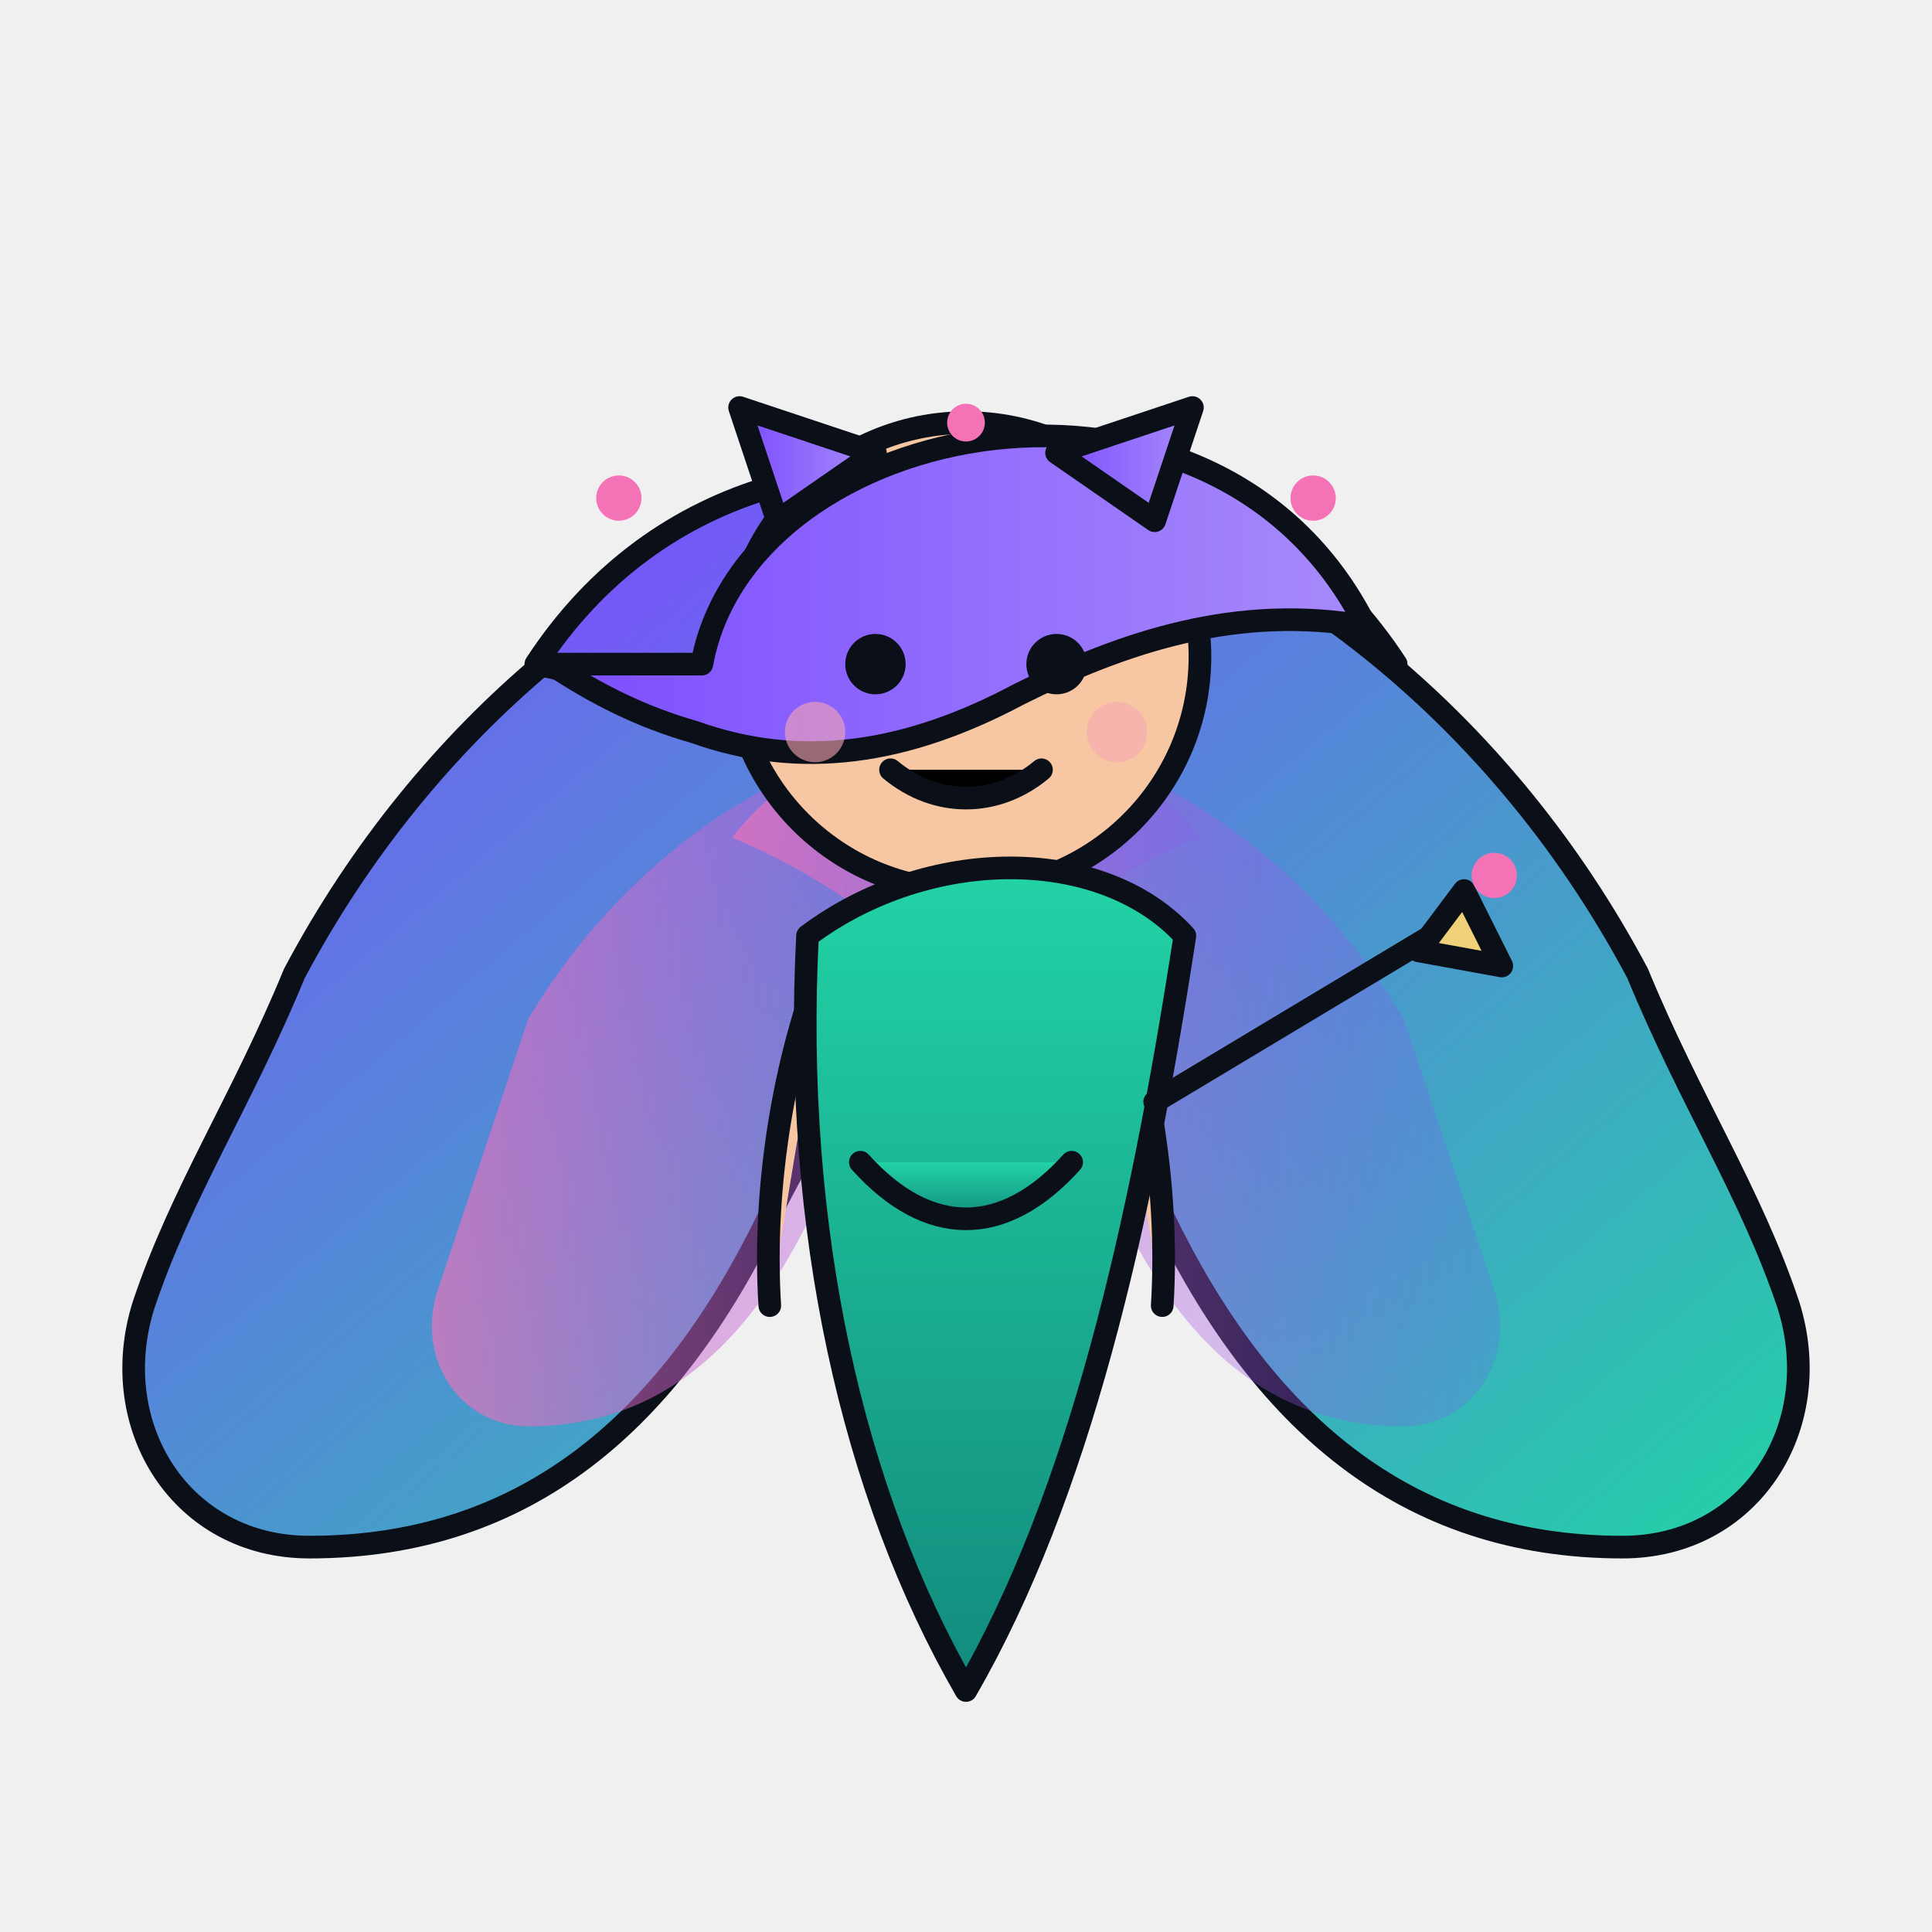
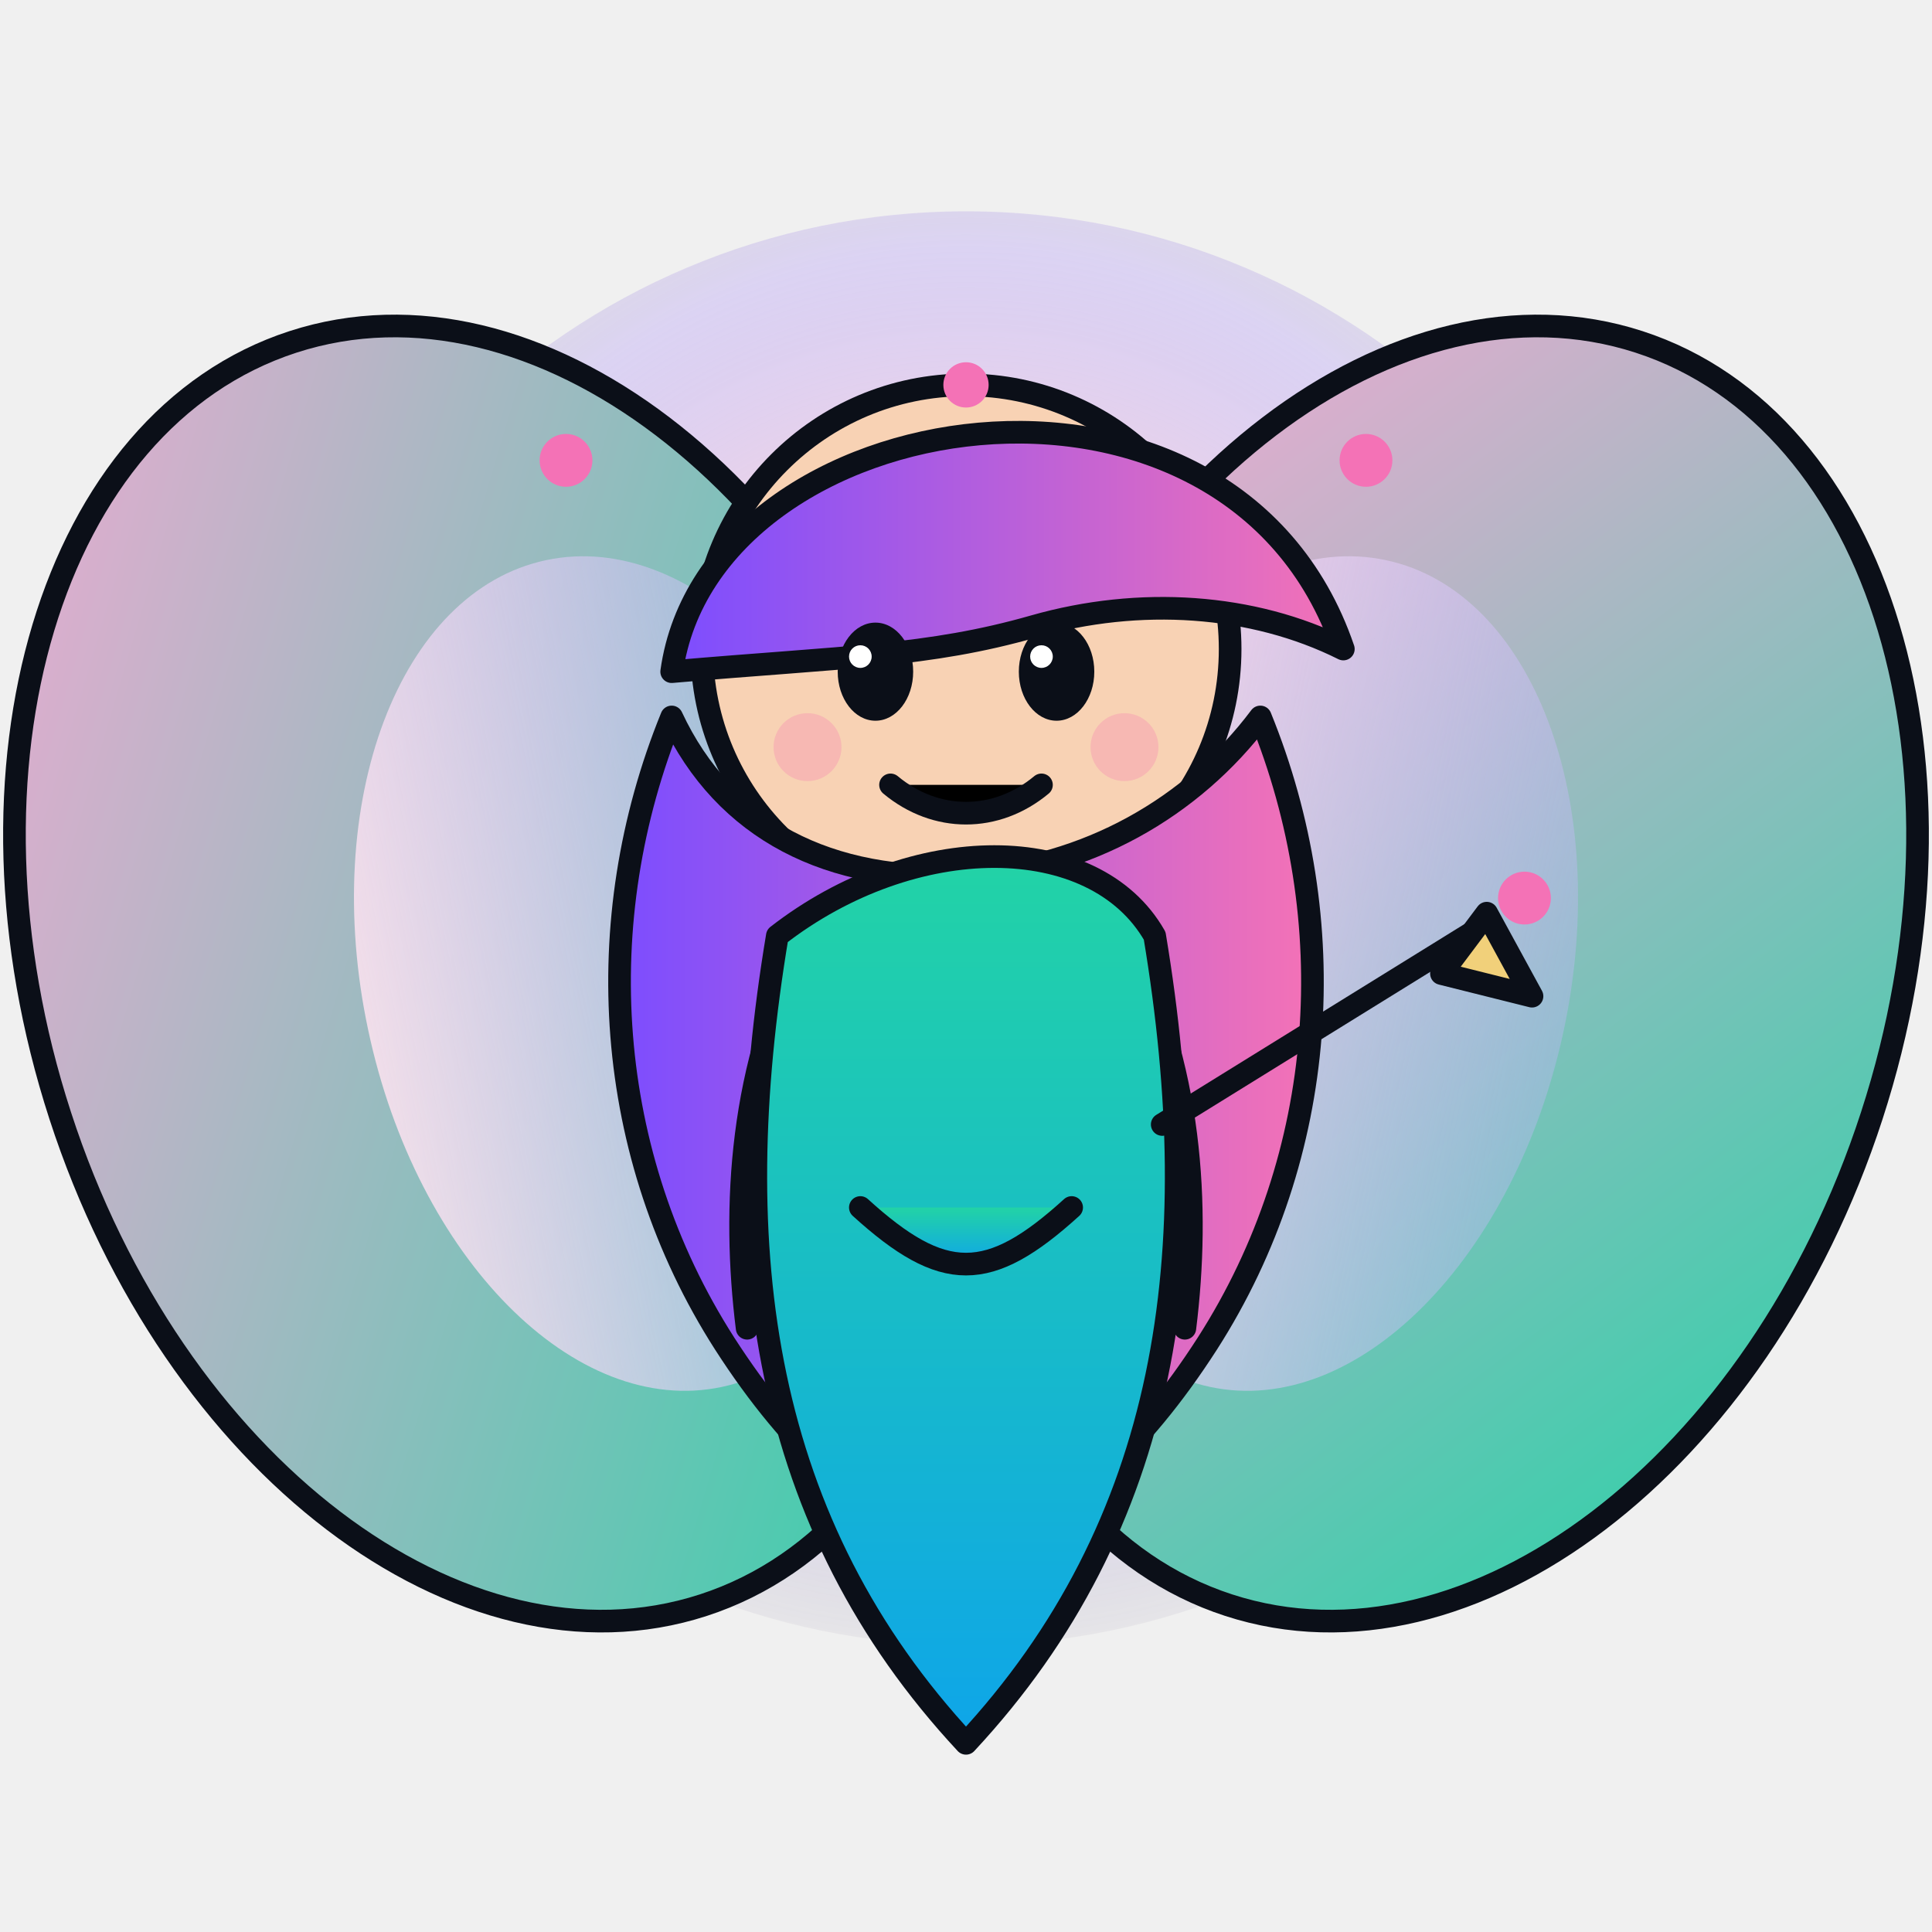
<svg xmlns="http://www.w3.org/2000/svg" viewBox="0 0 512 512">
  <defs>
+     <radialGradient id="auraGrad" cx="0.5" cy="0.45" r="0.6">
+       <stop offset="0" stop-color="#ffffff" stop-opacity="0.75" />
+       <stop offset="0.4" stop-color="#f9a8d4" stop-opacity="0.35" />
+       <stop offset="0.7" stop-color="#7c4dff" stop-opacity="0.18" />
+       <stop offset="1" stop-color="#0b0f18" stop-opacity="0" />
+     </radialGradient>
    <linearGradient id="wingOuter" x1="0" y1="0" x2="1" y2="1">
-       <stop offset="0" stop-color="#7c4dff" />
+       <stop offset="0" stop-color="#f9a8d4" />
      <stop offset="1" stop-color="#22d3a6" />
    </linearGradient>
    <linearGradient id="wingInner" x1="0" y1="0" x2="1" y2="0">
-       <stop offset="0" stop-color="#f472b6" stop-opacity="0.65" />
-       <stop offset="1" stop-color="#7c4dff" stop-opacity="0.2" />
+       <stop offset="0" stop-color="#ffe4f1" stop-opacity="0.85" />
+       <stop offset="1" stop-color="#c7b6ff" stop-opacity="0.35" />
    </linearGradient>
    <linearGradient id="dressGrad" x1="0" y1="0" x2="0" y2="1">
      <stop offset="0" stop-color="#22d3a6" />
-       <stop offset="1" stop-color="#128a7d" />
+       <stop offset="1" stop-color="#0ea5e9" />
    </linearGradient>
    <linearGradient id="hairGrad" x1="0" y1="0" x2="1" y2="0">
      <stop offset="0" stop-color="#7c4dff" />
-       <stop offset="1" stop-color="#a78bfa" />
+       <stop offset="1" stop-color="#f472b6" />
    </linearGradient>
  </defs>
  <style>
    .line { stroke: #0b0f18; stroke-width: 6; stroke-linecap: round; stroke-linejoin: round; }
-     .skin { fill: #f6c7a2; }
+     .skin { fill: #f8d2b4; }
    .hair { fill: url(#hairGrad); }
    .dress { fill: url(#dressGrad); }
    .wing { fill: url(#wingOuter); }
    .wing-inner { fill: url(#wingInner); }
    .eye { fill: #0b0f18; }
+     .eye-light { fill: #ffffff; }
    .cheek { fill: #f7a6b2; opacity: 0.6; }
    .spark { fill: #f472b6; }
    .wand { fill: #f1d07a; }
  </style>
-   <path class="wing line" d="M78 258c70-132 228-180 292-82-72 14-132 78-166 146-26 54-64 88-122 88-34 0-54-32-44-64 10-30 26-54 40-88z" />
-   <path class="wing line" d="M434 258c-70-132-228-180-292-82 72 14 132 78 166 146 26 54 64 88 122 88 34 0 54-32 44-64-10-30-26-54-40-88z" />
-   <path class="wing-inner" d="M140 270c44-74 136-102 178-48-44 18-82 58-104 102-18 36-42 54-74 54-18 0-30-18-24-36 6-18 12-36 24-72z" />
-   <path class="wing-inner" d="M372 270c-44-74-136-102-178-48 44 18 82 58 104 102 18 36 42 54 74 54 18 0 30-18 24-36-6-18-12-36-24-72z" />
-   <circle class="skin line" cx="256" cy="174" r="62" />
-   <path class="hair line" d="M186 176c12-66 136-90 176-10-34-6-64 4-92 18-30 16-58 20-86 10-14-4-26-10-38-18z" />
-   <path class="hair line" d="M206 138l-10-30 36 12z" />
-   <path class="hair line" d="M306 138l10-30-36 12z" />
-   <circle class="eye" cx="232" cy="176" r="8" />
-   <circle class="eye" cx="280" cy="176" r="8" />
-   <circle class="cheek" cx="216" cy="194" r="8" />
-   <circle class="cheek" cx="296" cy="194" r="8" />
-   <path class="line" d="M236 204c12 10 28 10 40 0" />
-   <path class="skin line" d="M220 250c-12 28-18 64-16 96" />
-   <path class="skin line" d="M292 250c12 28 18 64 16 96" />
-   <path class="dress line" d="M214 248c32-24 78-24 100 0-12 78-28 148-58 200-30-52-46-122-42-200z" />
-   <path class="dress line" d="M228 308c18 20 38 20 56 0" />
-   <path class="line" d="M306 292l80-48" />
-   <path class="wand line" d="M388 236l10 20-22-4z" />
-   <circle class="spark" cx="396" cy="232" r="6" />
-   <circle class="spark" cx="164" cy="132" r="6" />
-   <circle class="spark" cx="348" cy="132" r="6" />
-   <circle class="spark" cx="256" cy="112" r="5" />
+   <circle cx="256" cy="246" r="190" fill="url(#auraGrad)" />
+   <ellipse class="wing line" cx="132" cy="258" rx="122" ry="176" transform="rotate(-18 132 258)" />
+   <ellipse class="wing line" cx="380" cy="258" rx="122" ry="176" transform="rotate(18 380 258)" />
+   <ellipse class="wing-inner" cx="168" cy="258" rx="72" ry="112" transform="rotate(-12 168 258)" />
+   <ellipse class="wing-inner" cx="344" cy="258" rx="72" ry="112" transform="rotate(12 344 258)" />
+   <circle class="skin line" cx="256" cy="172" r="70" />
+   <path class="hair line" d="M178 178c10-72 148-94 178-6-24-12-54-14-82-6-28 8-50 8-96 12z" />
+   <path class="hair line" d="M178 190c-22 54-18 116 14 166 18 28 38 46 64 58 26-12 46-30 64-58 32-50 36-112 14-166-18 24-46 40-78 42-36 2-64-12-78-42z" />
+   <ellipse class="eye" cx="232" cy="178" rx="10" ry="13" />
+   <ellipse class="eye" cx="280" cy="178" rx="10" ry="13" />
+   <circle class="eye-light" cx="228" cy="174" r="3" />
+   <circle class="eye-light" cx="276" cy="174" r="3" />
+   <circle class="cheek" cx="214" cy="198" r="9" />
+   <circle class="cheek" cx="298" cy="198" r="9" />
+   <path class="line" d="M236 208c12 10 28 10 40 0" />
+   <path class="skin line" d="M214 248c-18 34-20 72-16 104" />
+   <path class="skin line" d="M298 248c18 34 20 72 16 104" />
+   <path class="dress line" d="M206 248c36-28 84-28 100 0 14 84 4 156-50 214-54-58-64-130-50-214z" />
+   <path class="dress line" d="M228 320c22 20 34 20 56 0" />
+   <path class="line" d="M308 298l84-52" />
+   <path class="wand line" d="M394 242l12 22-24-6z" />
+   <circle class="spark" cx="404" cy="238" r="7" />
+   <circle class="spark" cx="150" cy="122" r="7" />
+   <circle class="spark" cx="362" cy="122" r="7" />
+   <circle class="spark" cx="256" cy="102" r="6" />
</svg>
